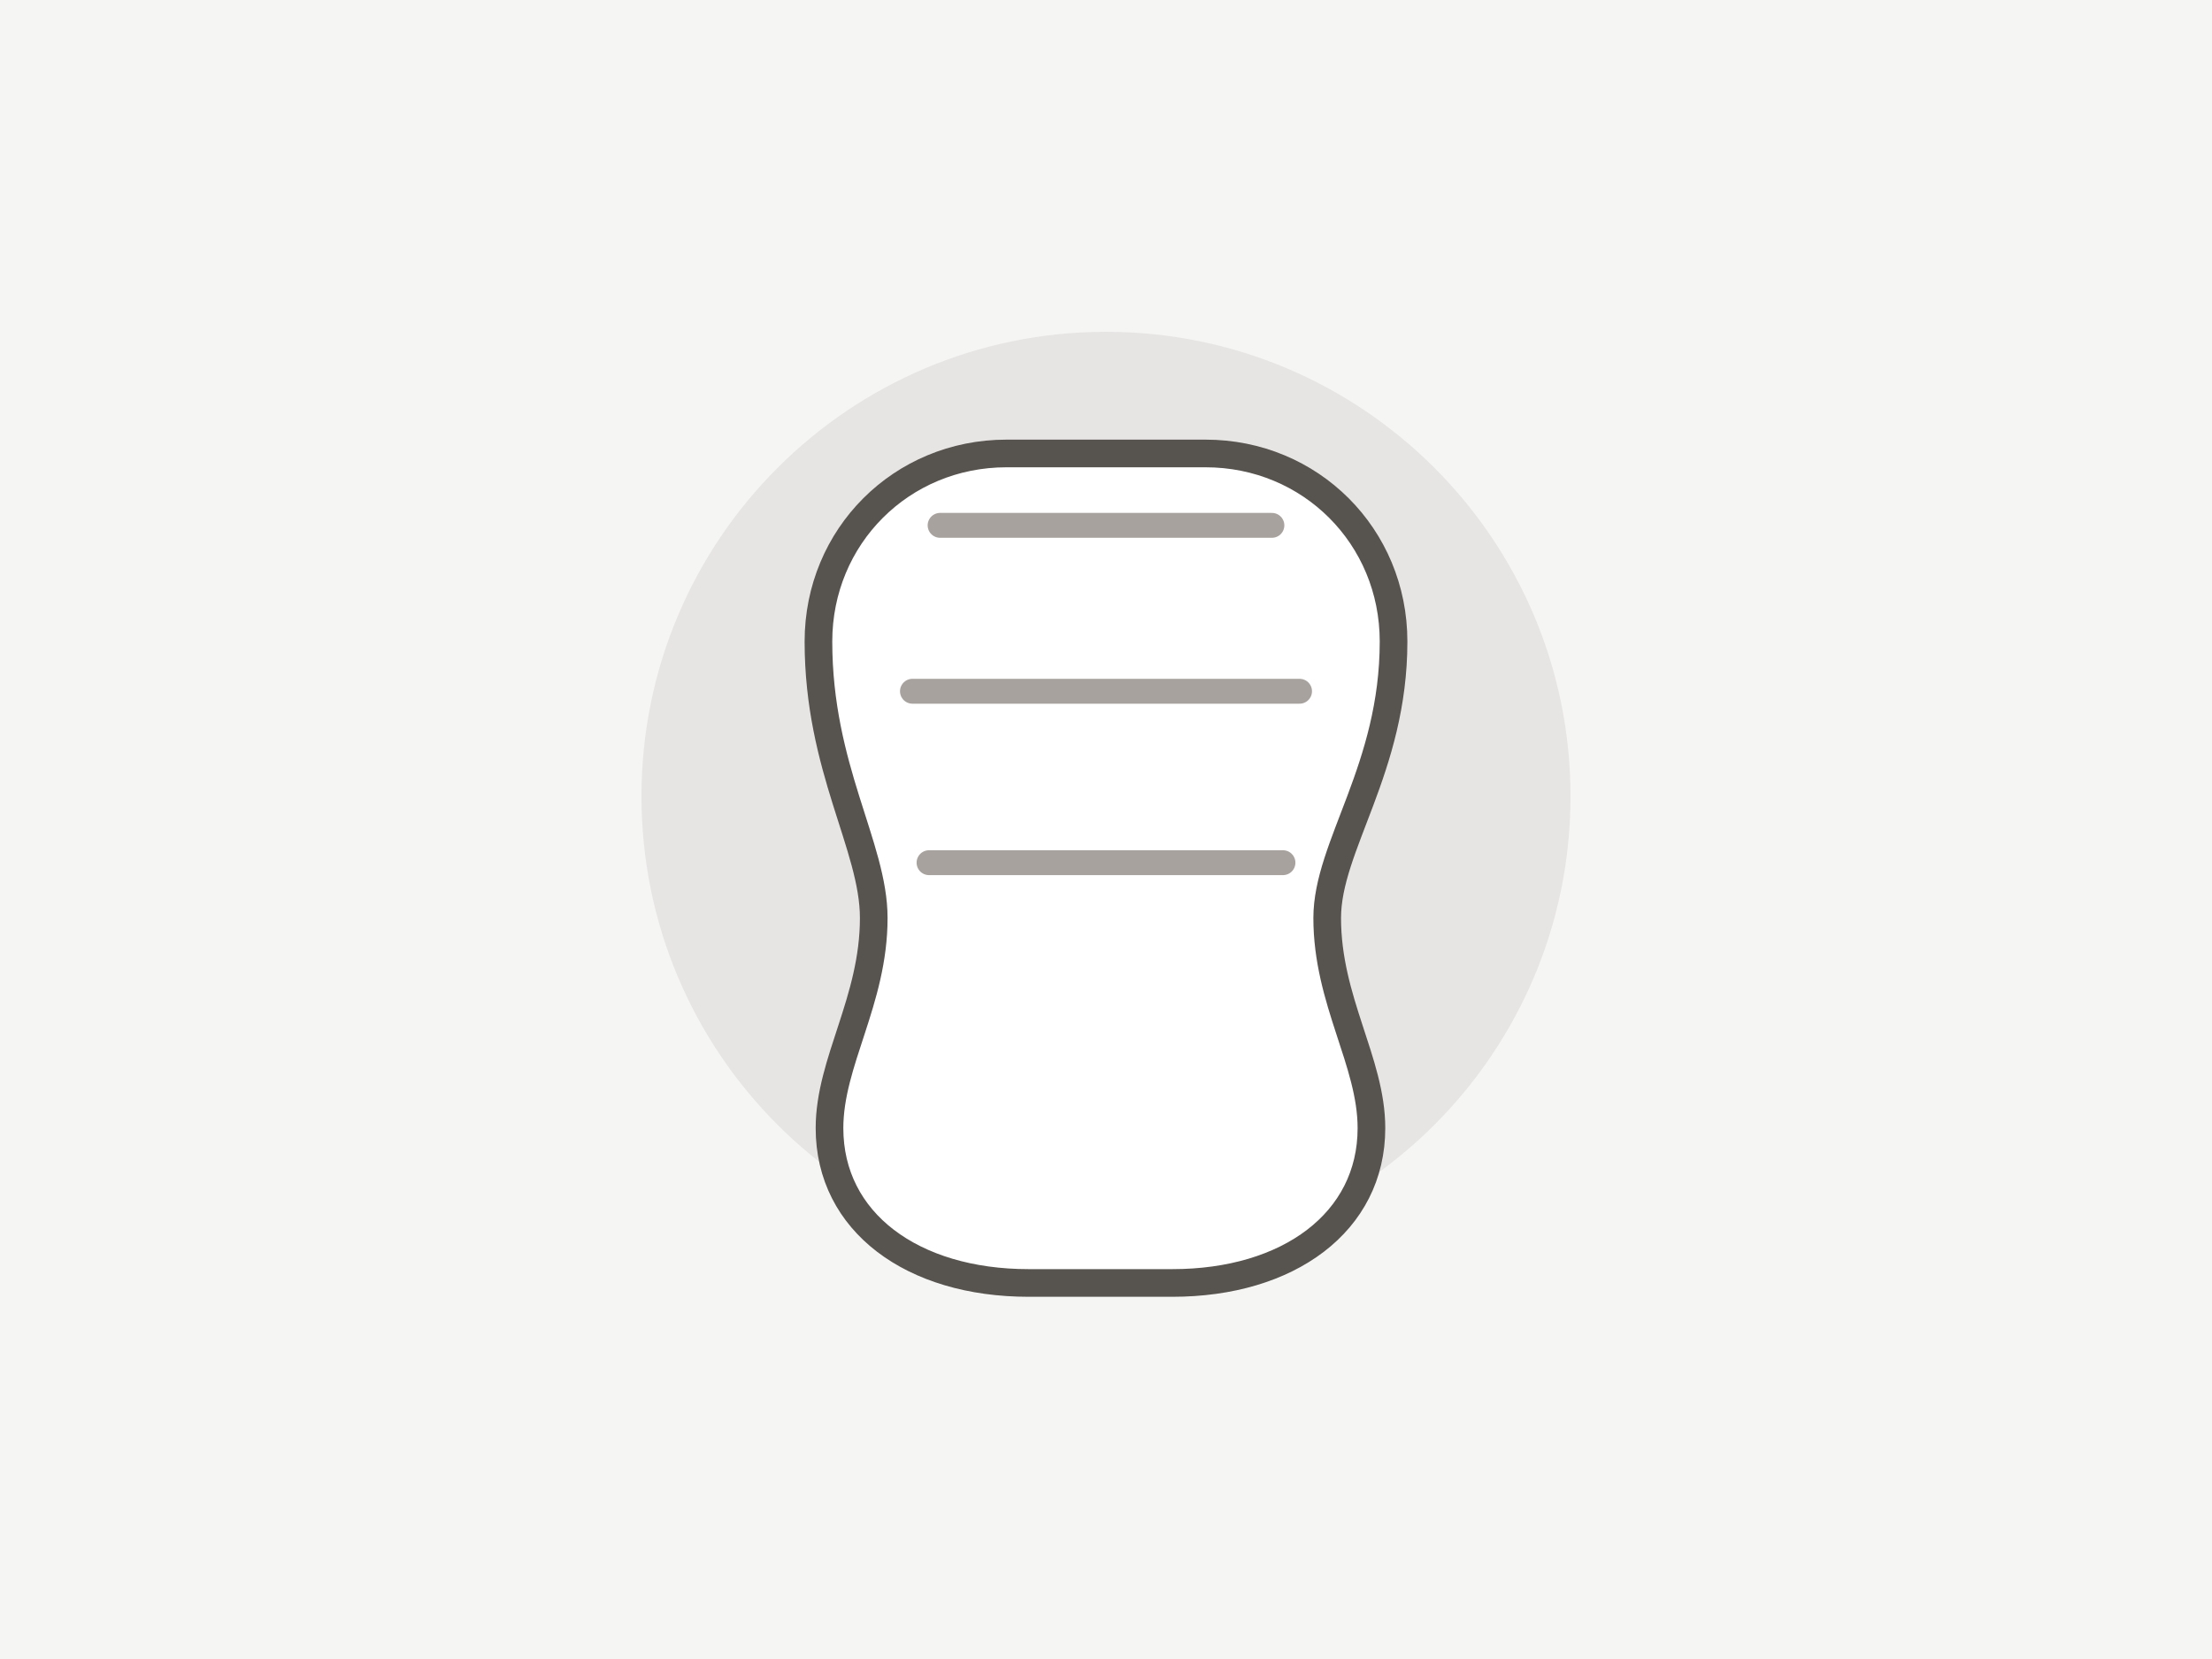
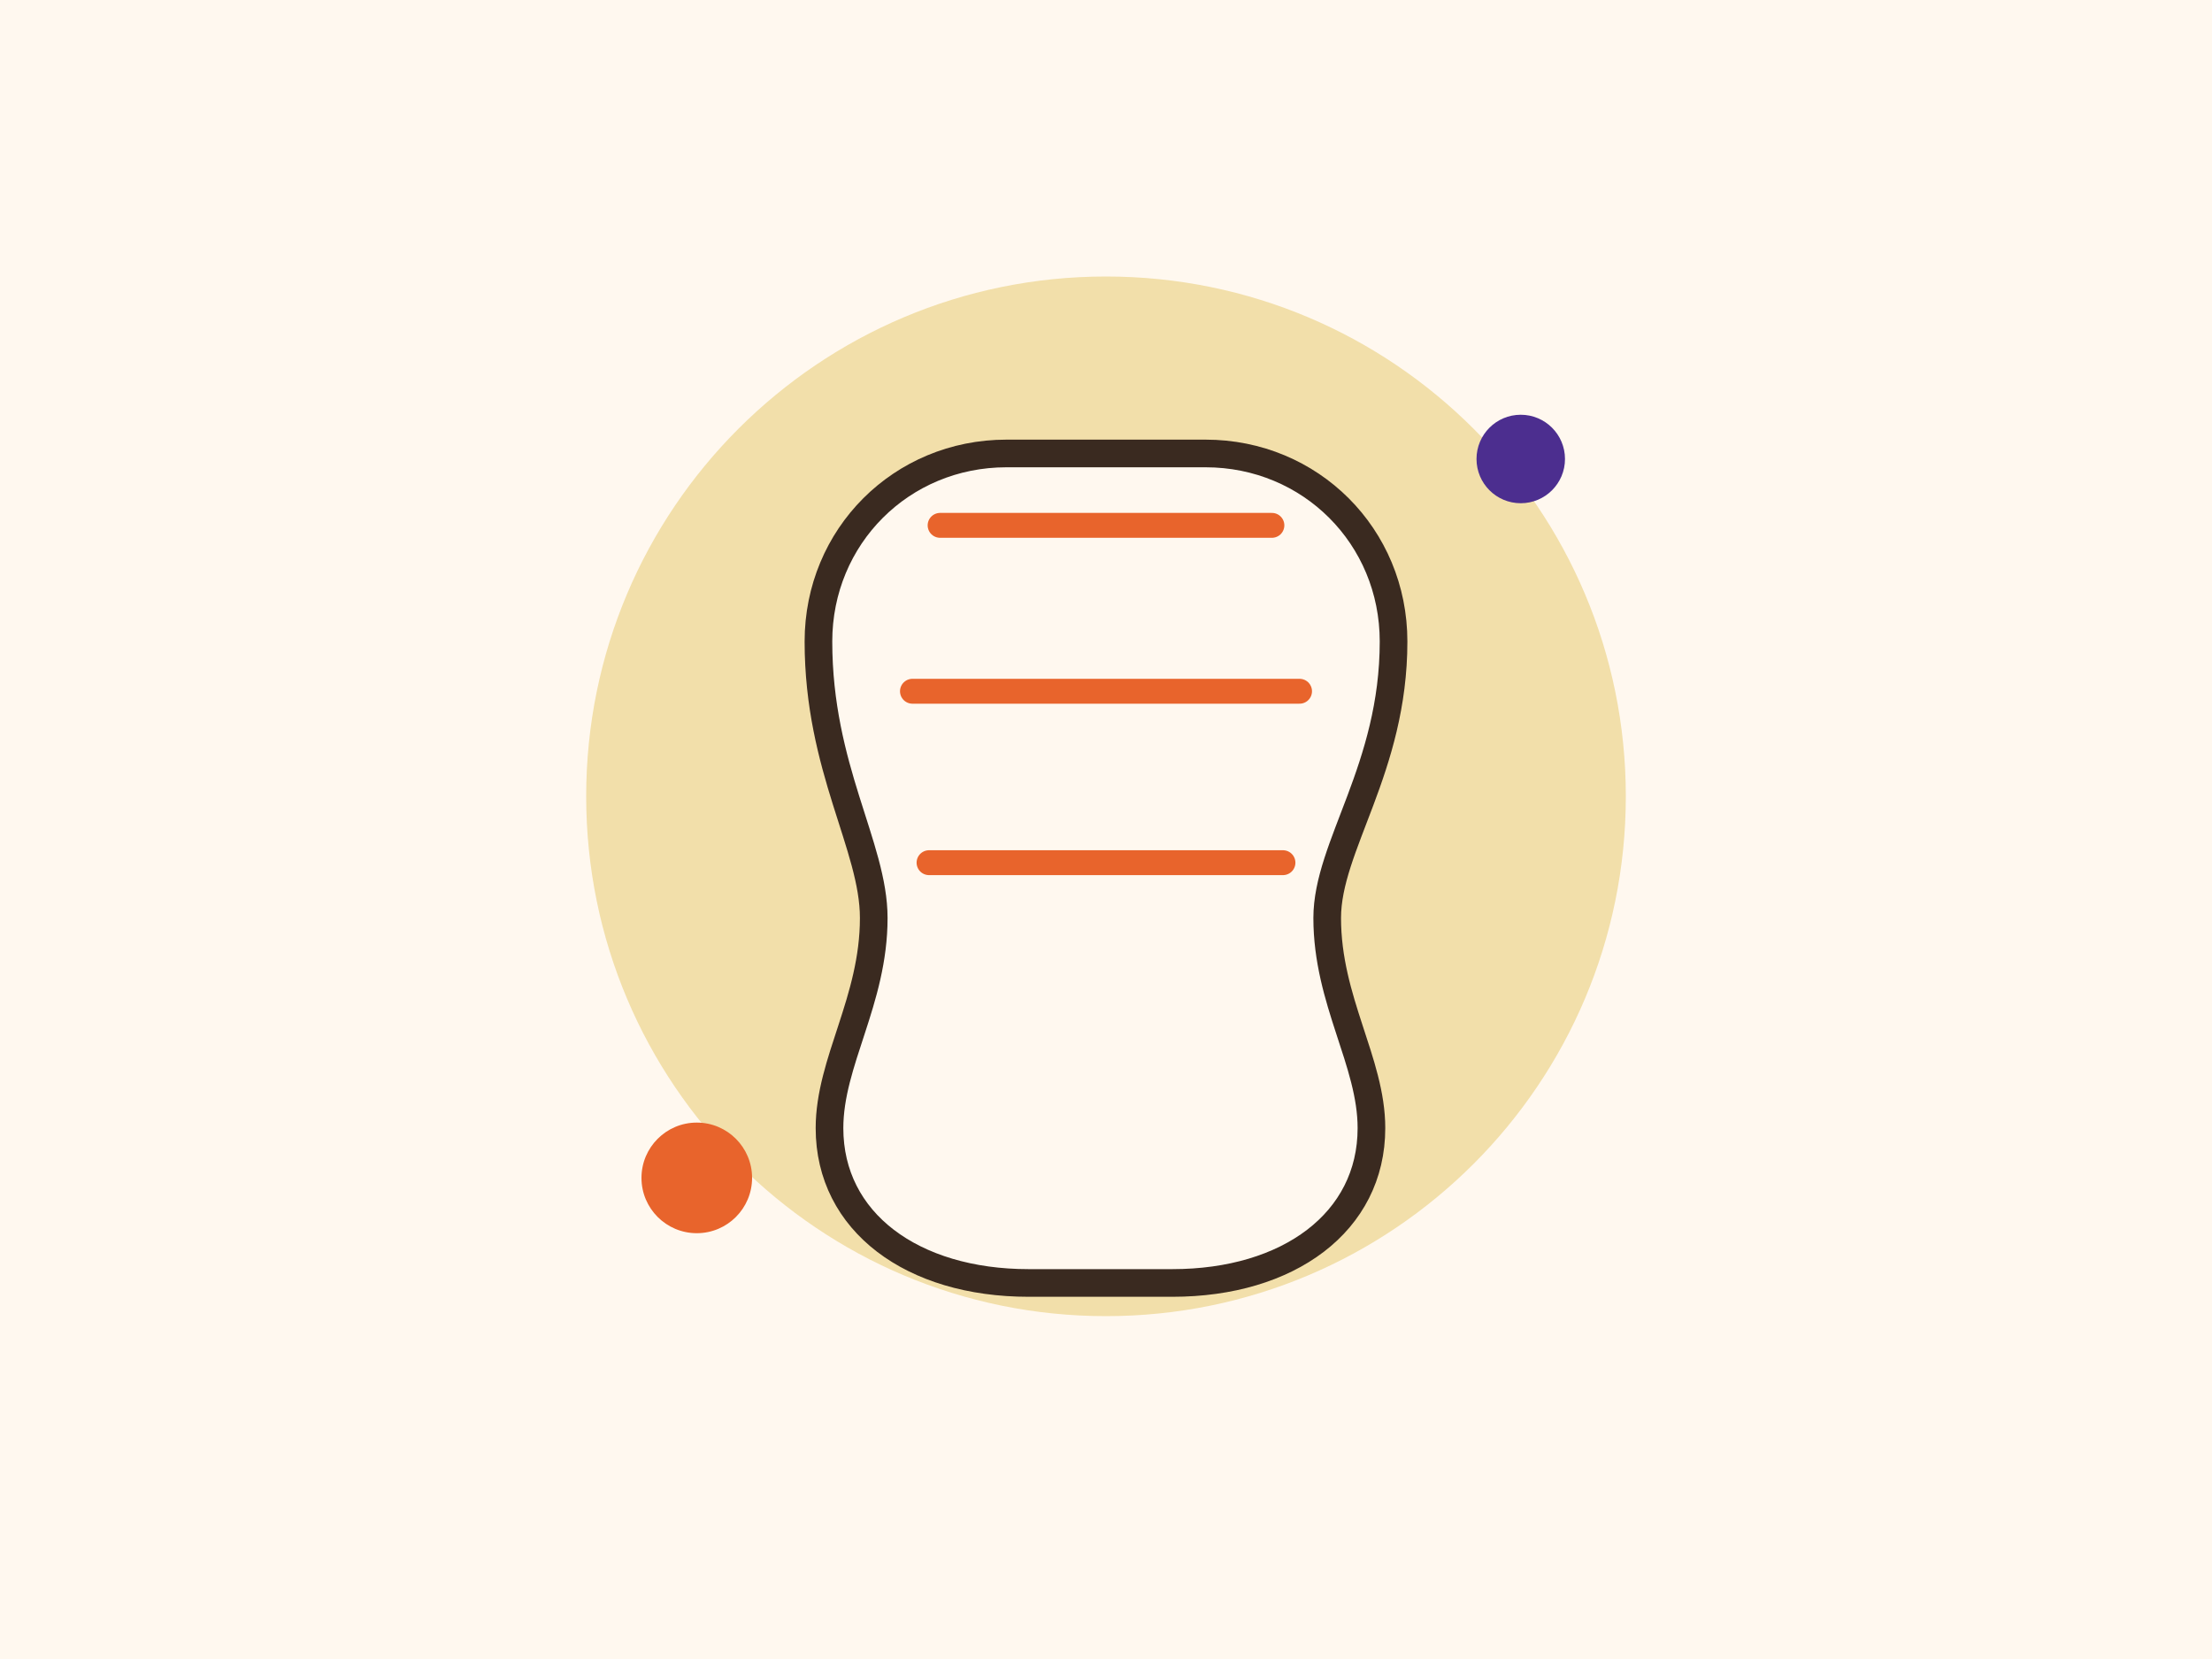
<svg xmlns="http://www.w3.org/2000/svg" viewBox="0 0 800 600" width="800" height="600" role="img" aria-label="Salados">
-   <rect width="800" height="600" fill="#f5f5f4" />
-   <circle cx="400" cy="288" r="168" fill="#e7e5e4" />
-   <path d="M296 232c0-38 30-68 68-68h72c38 0 68 30 68 68 0 46-24 74-24 100 0 30 16 52 16 76 0 34-30 56-72 56H372c-42 0-72-22-72-56 0-24 16-46 16-76 0-26-20-54-20-100z" fill="#ffffff" stroke="#57534e" stroke-width="10" />
-   <path d="M340 190h120M330 250h140M336 312h128" stroke="#a8a29e" stroke-width="9" stroke-linecap="round" />
+   <rect width="800" height="600" fill="#fff8ef" />
+   <circle cx="400" cy="288" r="188" fill="#f2dfaa" />
+   <circle cx="252" cy="426" r="20" fill="#e8642c" />
+   <circle cx="550" cy="166" r="16" fill="#4c2e8f" />
+   <path d="M296 232c0-38 30-68 68-68h72c38 0 68 30 68 68 0 46-24 74-24 100 0 30 16 52 16 76 0 34-30 56-72 56H372c-42 0-72-22-72-56 0-24 16-46 16-76 0-26-20-54-20-100z" fill="#fff8ef" stroke="#3a2a20" stroke-width="10" />
+   <path d="M340 190h120M330 250h140M336 312h128" stroke="#e8642c" stroke-width="9" stroke-linecap="round" />
</svg>
